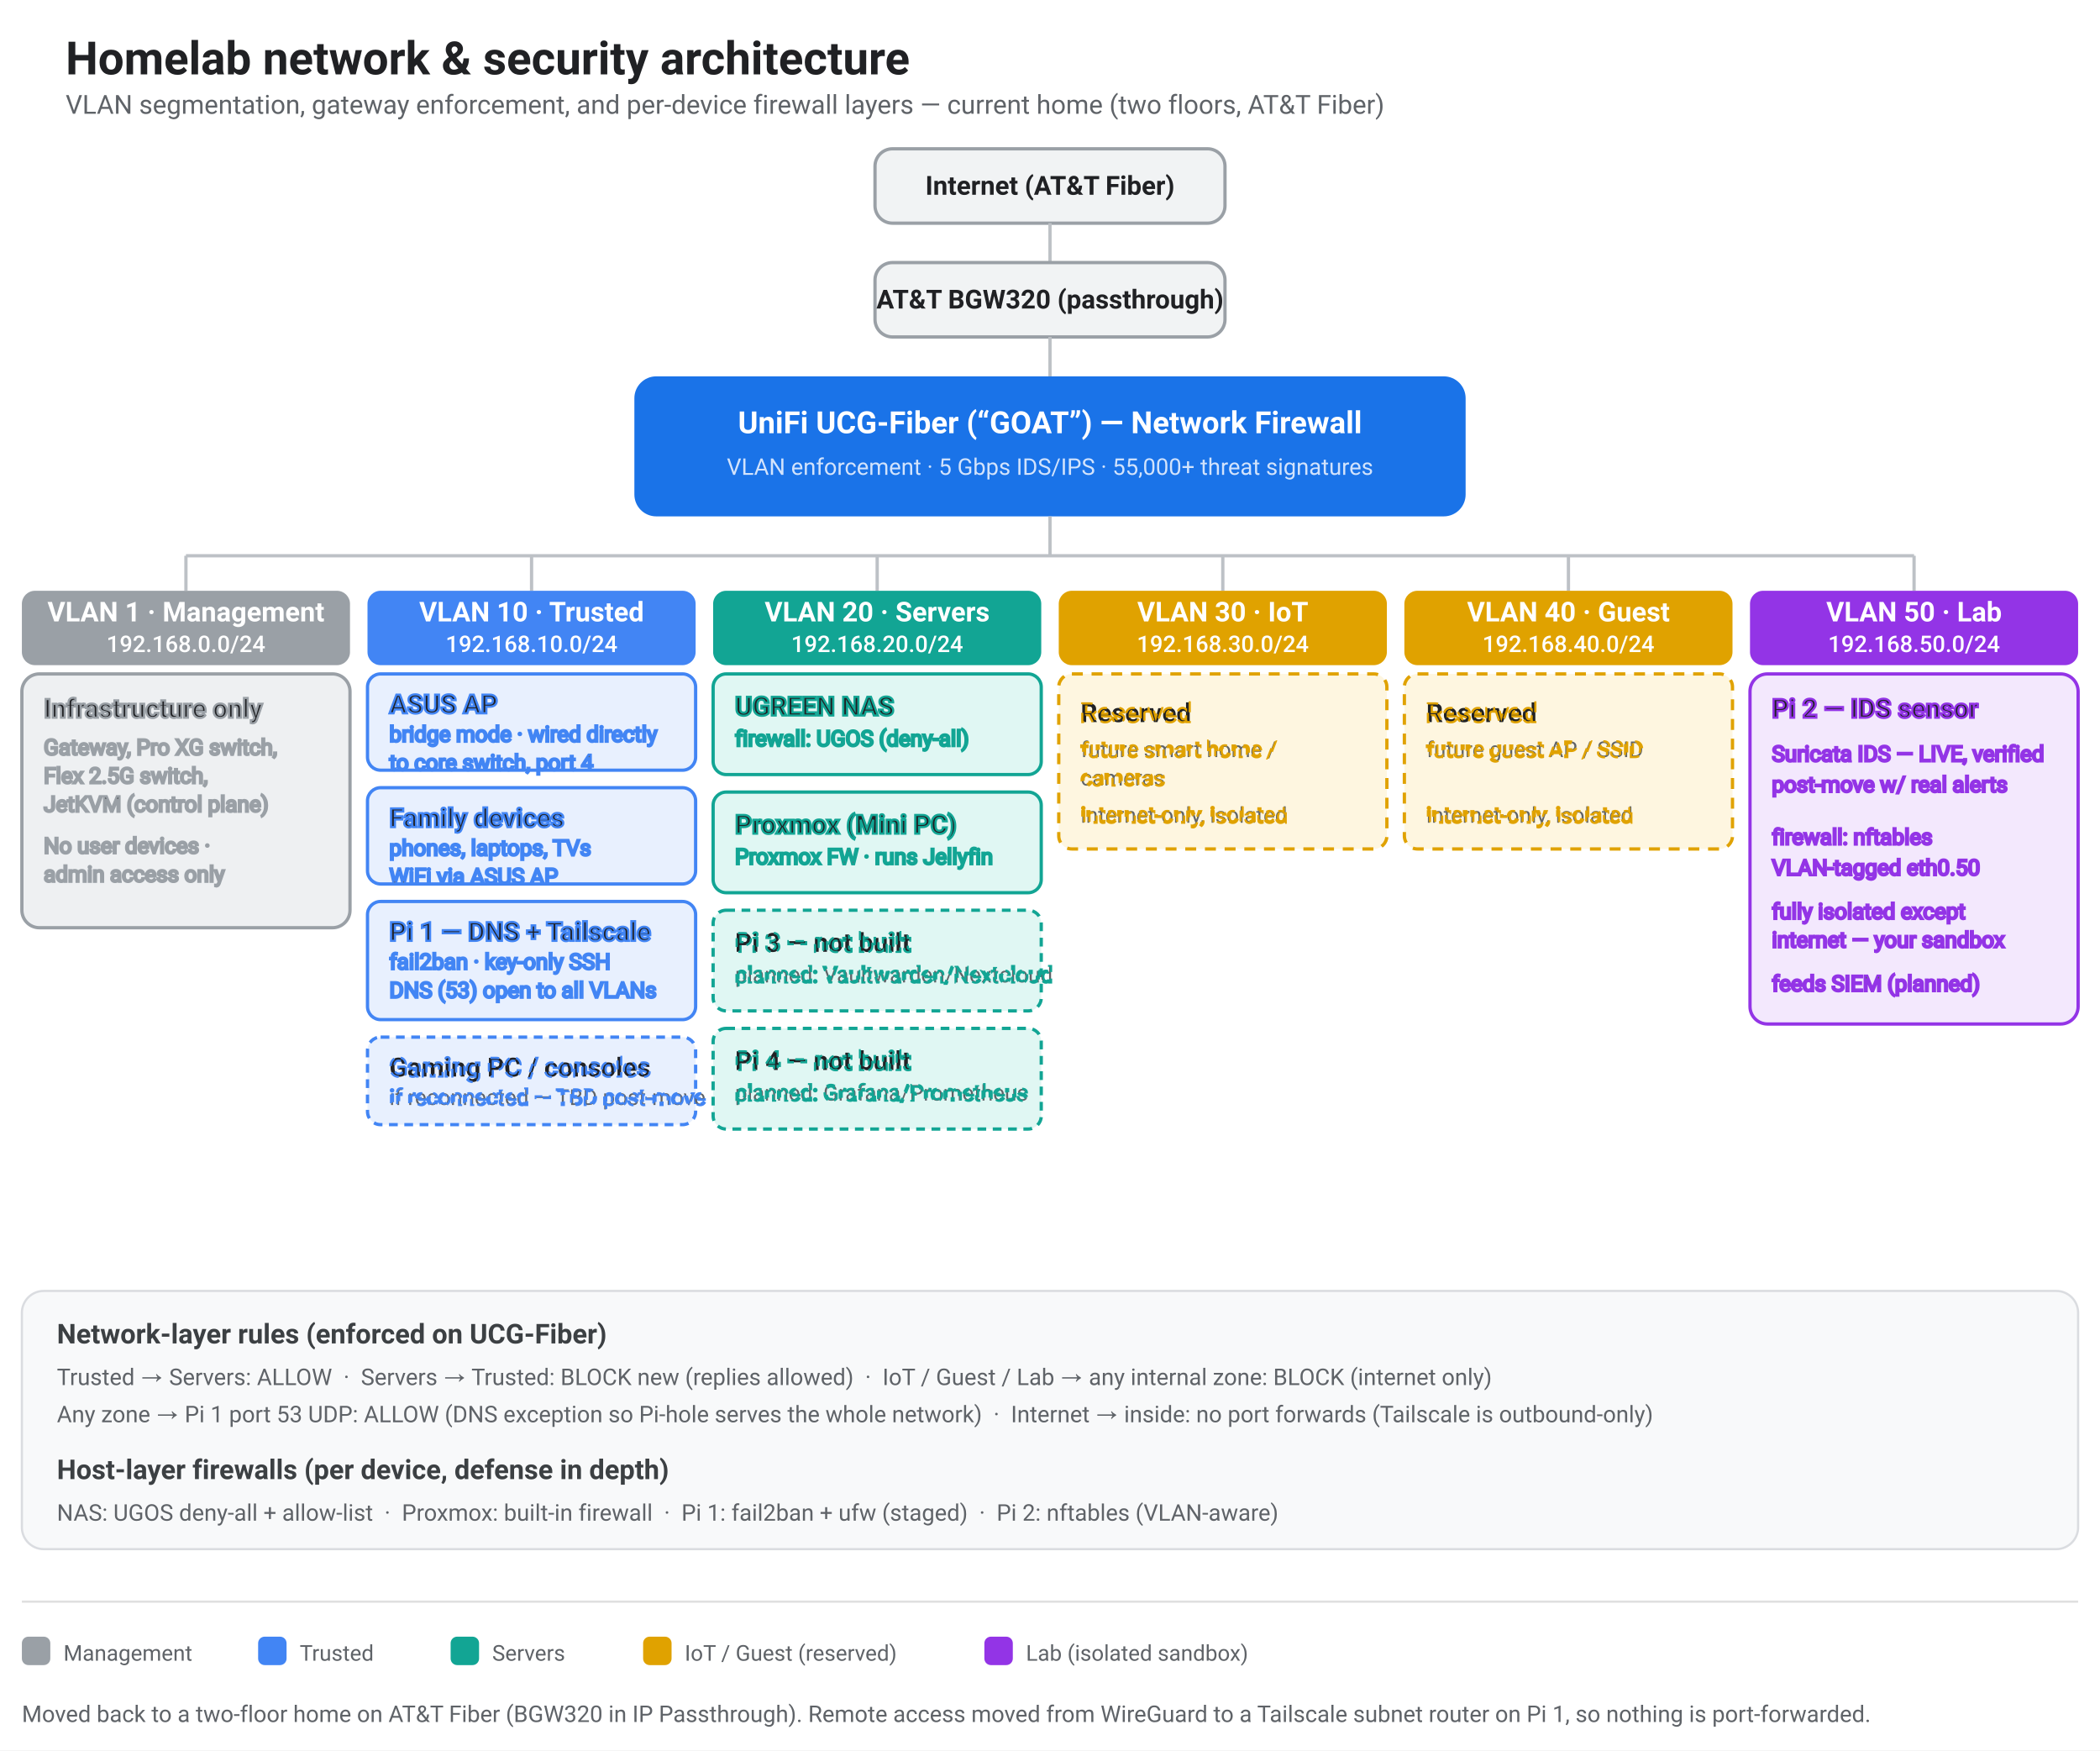
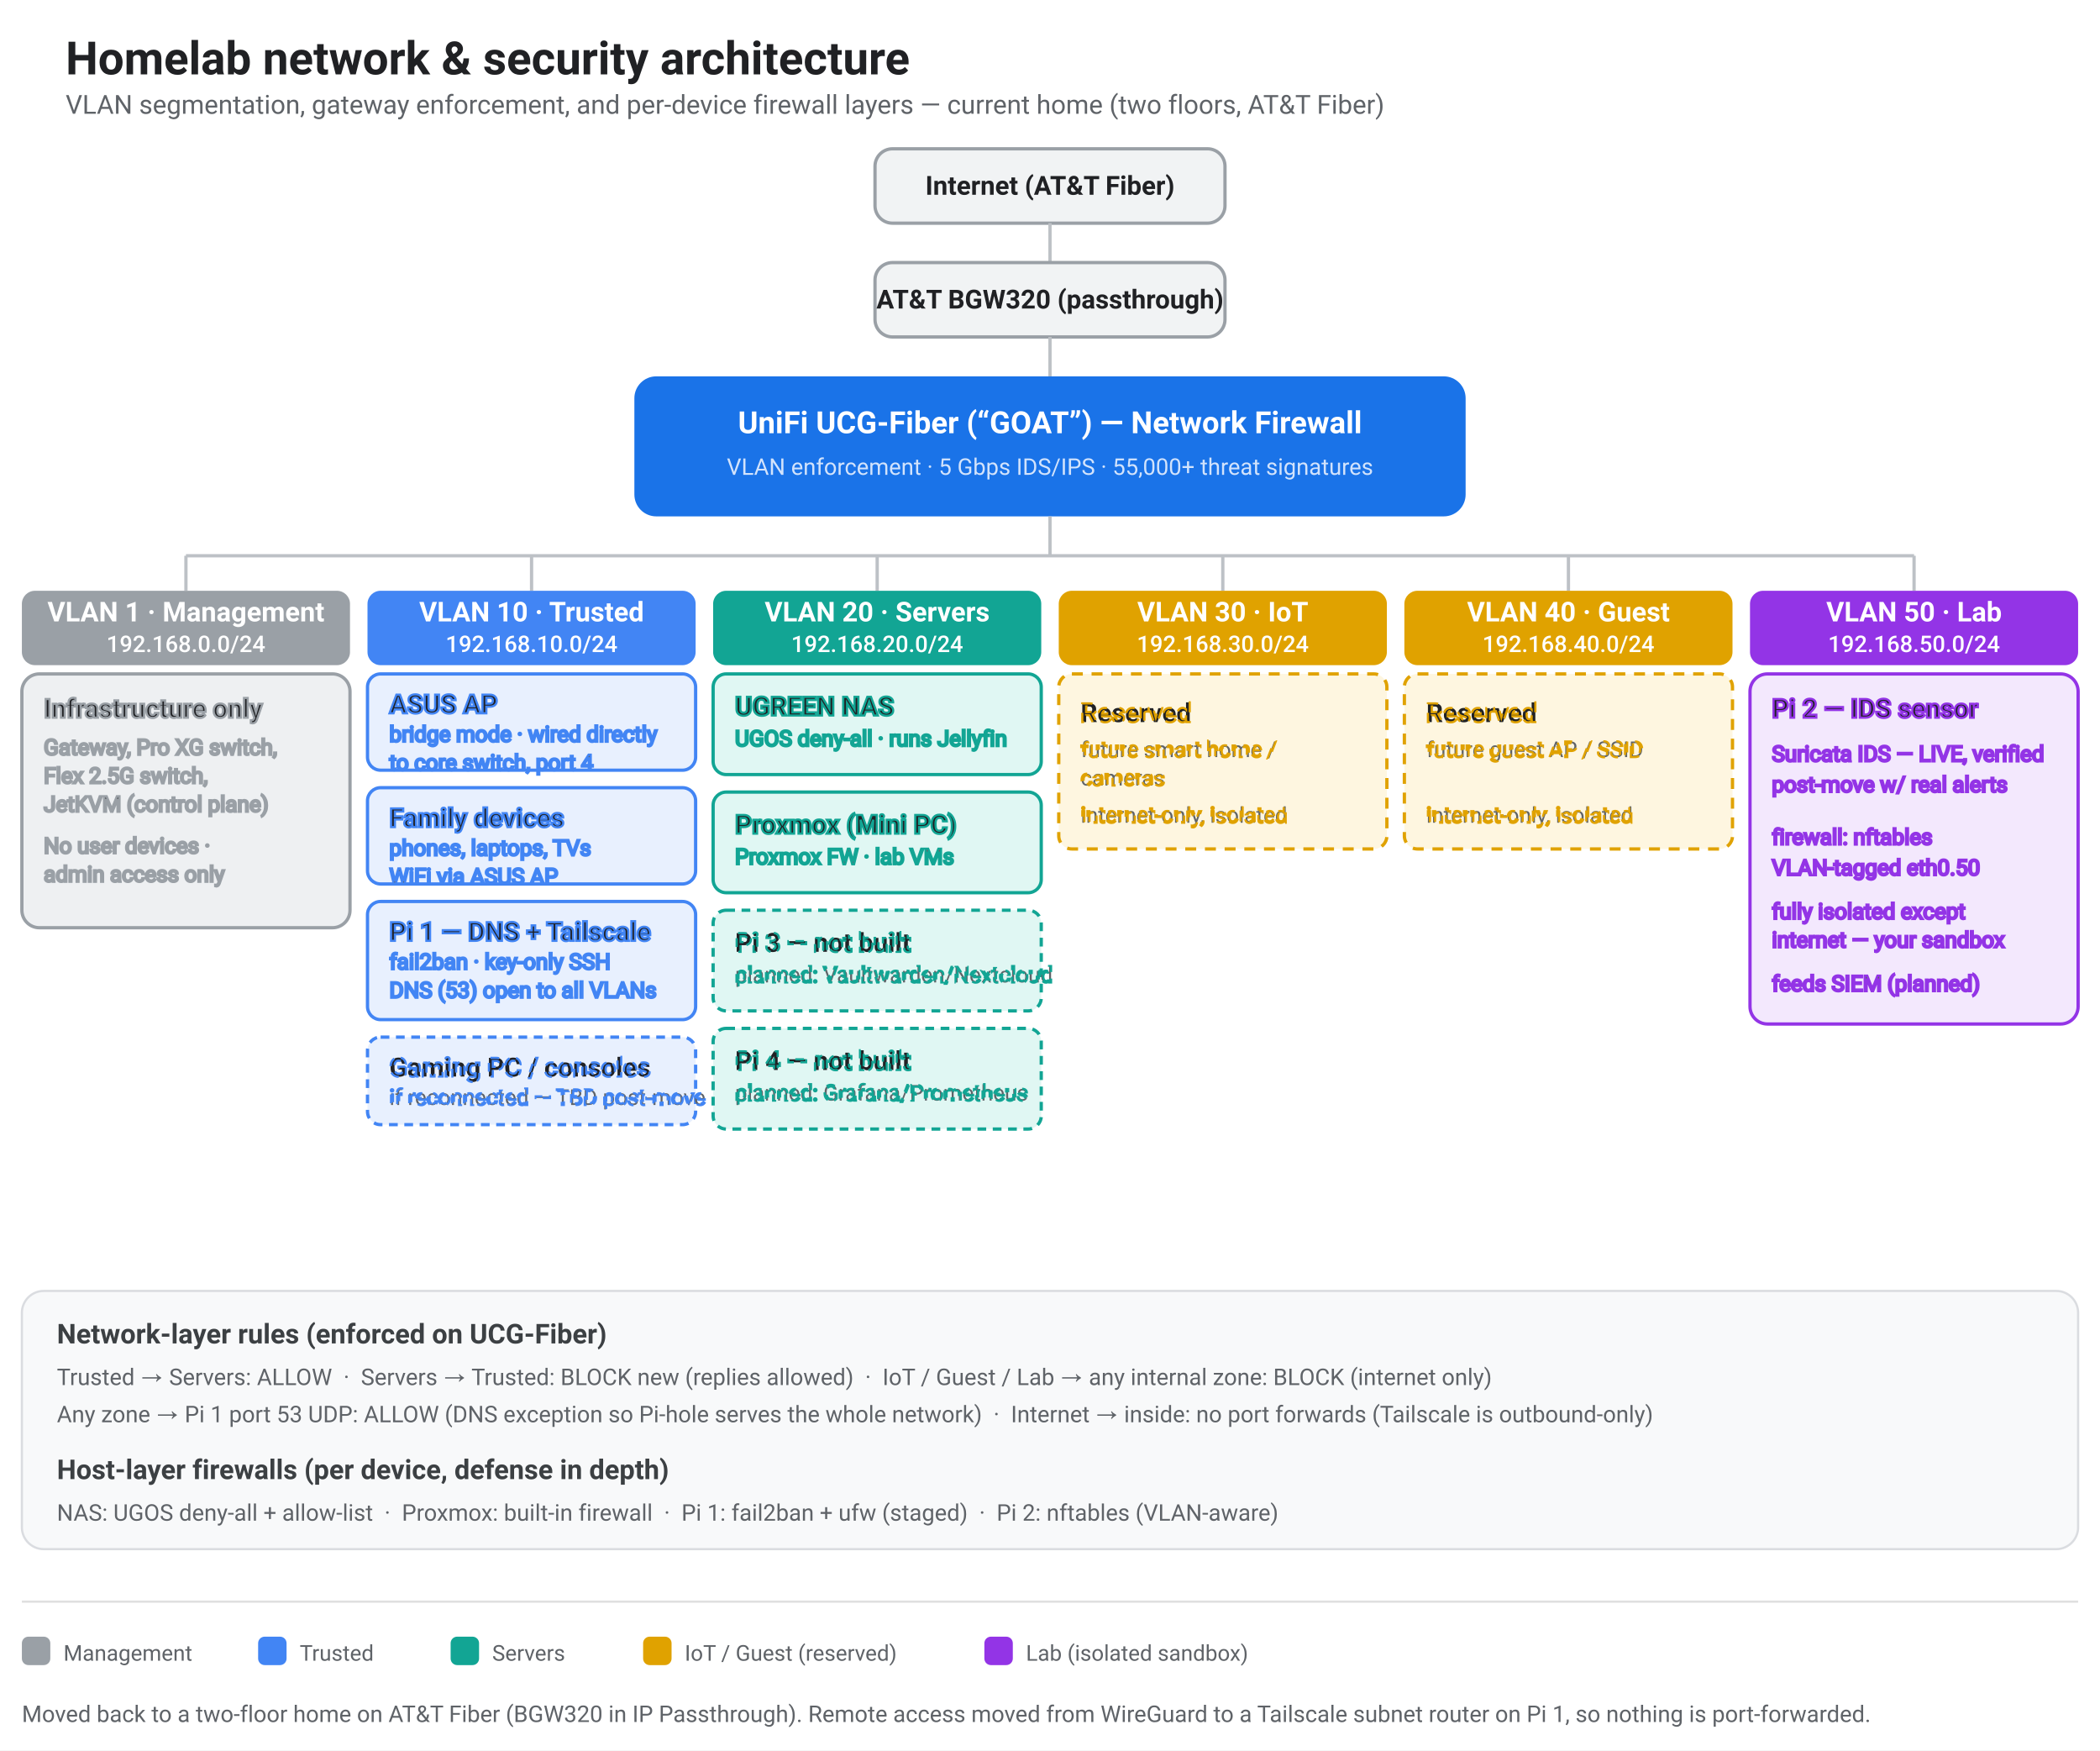
<svg xmlns="http://www.w3.org/2000/svg" viewBox="0 0 960 800" font-family="-apple-system, Segoe UI, Roboto, Helvetica, Arial, sans-serif">
  <style>
    .title   { font-size: 21px; font-weight: 700; fill: #202124; }
    .sub     { font-size: 12px; fill: #5f6368; }
    .colhead { font-size: 12.5px; font-weight: 700; }
    .name    { font-size: 12px; font-weight: 600; fill: #202124; }
    .meta    { font-size: 10px; fill: #5f6368; }
    .gwtitle { font-size: 14px; font-weight: 700; fill: #ffffff; }
    .gwmeta  { font-size: 10.5px; fill: #d2e3fc; }
    .grouptitle { font-size: 12.5px; font-weight: 700; fill: #3c4043; }
    .note    { font-size: 10.5px; fill: #5f6368; }
    .mgmt       { fill: #eef0f2; stroke: #9aa0a6; }
    .trusted    { fill: #e8f0fe; stroke: #4285f4; }
    .servers    { fill: #e0f7f3; stroke: #12a594; }
    .reserved   { fill: #fef6e0; stroke: #e0a200; stroke-dasharray: 5 4; }
    .lab        { fill: #f3e8fd; stroke: #9334e6; }
    .box rect { stroke-width: 1.5; }
    .line { stroke: #bdc1c6; stroke-width: 1.5; }
  </style>
  <rect x="0" y="0" width="960" height="800" fill="#ffffff" />
  <text class="title" x="30" y="34">Homelab network &amp; security architecture</text>
  <text class="sub" x="30" y="52">VLAN segmentation, gateway enforcement, and per-device firewall layers — current home (two floors, AT&amp;T Fiber)</text>
  <rect x="400" y="68" width="160" height="34" rx="8" fill="#f1f3f4" stroke="#9aa0a6" stroke-width="1.5" />
  <text class="name" x="480" y="89" text-anchor="middle">Internet (AT&amp;T Fiber)</text>
  <line class="line" x1="480" y1="102" x2="480" y2="120" />
  <rect x="400" y="120" width="160" height="34" rx="8" fill="#f1f3f4" stroke="#9aa0a6" stroke-width="1.5" />
  <text class="name" x="480" y="141" text-anchor="middle">AT&amp;T BGW320 (passthrough)</text>
  <line class="line" x1="480" y1="154" x2="480" y2="172" />
  <rect x="290" y="172" width="380" height="64" rx="10" fill="#1a73e8" />
  <text class="gwtitle" x="480" y="198" text-anchor="middle">UniFi UCG-Fiber (“GOAT”) — Network Firewall</text>
  <text class="gwmeta" x="480" y="217" text-anchor="middle">VLAN enforcement · 5 Gbps IDS/IPS · 55,000+ threat signatures</text>
  <line class="line" x1="480" y1="236" x2="480" y2="254" />
  <line class="line" x1="85" y1="254" x2="480" y2="254" />
  <line class="line" x1="85" y1="254" x2="85" y2="270" />
  <line class="line" x1="243" y1="254" x2="243" y2="270" />
  <line class="line" x1="401" y1="254" x2="401" y2="270" />
  <line class="line" x1="480" y1="254" x2="875" y2="254" />
  <line class="line" x1="559" y1="254" x2="559" y2="270" />
  <line class="line" x1="717" y1="254" x2="717" y2="270" />
  <line class="line" x1="875" y1="254" x2="875" y2="270" />
  <rect x="10" y="270" width="150" height="34" rx="6" fill="#9aa0a6" />
  <text class="colhead" x="85" y="284" text-anchor="middle" fill="#ffffff">VLAN 1 · Management</text>
  <text class="colhead" x="85" y="298" text-anchor="middle" fill="#ffffff" style="font-size:10.5px;font-weight:500">192.168.0.0/24</text>
  <rect x="168" y="270" width="150" height="34" rx="6" fill="#4285f4" />
  <text class="colhead" x="243" y="284" text-anchor="middle" fill="#ffffff">VLAN 10 · Trusted</text>
  <text class="colhead" x="243" y="298" text-anchor="middle" fill="#ffffff" style="font-size:10.5px;font-weight:500">192.168.10.0/24</text>
  <rect x="326" y="270" width="150" height="34" rx="6" fill="#12a594" />
  <text class="colhead" x="401" y="284" text-anchor="middle" fill="#ffffff">VLAN 20 · Servers</text>
  <text class="colhead" x="401" y="298" text-anchor="middle" fill="#ffffff" style="font-size:10.5px;font-weight:500">192.168.20.0/24</text>
  <rect x="484" y="270" width="150" height="34" rx="6" fill="#e0a200" />
  <text class="colhead" x="559" y="284" text-anchor="middle" fill="#ffffff">VLAN 30 · IoT</text>
  <text class="colhead" x="559" y="298" text-anchor="middle" fill="#ffffff" style="font-size:10.5px;font-weight:500">192.168.30.0/24</text>
  <rect x="642" y="270" width="150" height="34" rx="6" fill="#e0a200" />
  <text class="colhead" x="717" y="284" text-anchor="middle" fill="#ffffff">VLAN 40 · Guest</text>
  <text class="colhead" x="717" y="298" text-anchor="middle" fill="#ffffff" style="font-size:10.5px;font-weight:500">192.168.40.0/24</text>
  <rect x="800" y="270" width="150" height="34" rx="6" fill="#9334e6" />
  <text class="colhead" x="875" y="284" text-anchor="middle" fill="#ffffff">VLAN 50 · Lab</text>
  <text class="colhead" x="875" y="298" text-anchor="middle" fill="#ffffff" style="font-size:10.5px;font-weight:500">192.168.50.0/24</text>
  <g class="box mgmt">
    <rect x="10" y="308" width="150" height="116" rx="8" />
    <text class="name" x="20" y="328">Infrastructure only</text>
    <text class="meta" x="20" y="345">Gateway, Pro XG switch,</text>
    <text class="meta" x="20" y="358">Flex 2.5G switch,</text>
    <text class="meta" x="20" y="371">JetKVM (control plane)</text>
    <text class="meta" x="20" y="390">No user devices ·</text>
    <text class="meta" x="20" y="403">admin access only</text>
  </g>
  <g class="box trusted">
    <rect x="168" y="308" width="150" height="44" rx="6" />
    <text class="name" x="178" y="326">ASUS AP</text>
    <text class="meta" x="178" y="339">bridge mode · wired directly</text>
    <text class="meta" x="178" y="352">to core switch, port 4</text>
  </g>
  <g class="box trusted">
    <rect x="168" y="360" width="150" height="44" rx="6" />
    <text class="name" x="178" y="378">Family devices</text>
    <text class="meta" x="178" y="391">phones, laptops, TVs</text>
    <text class="meta" x="178" y="404">WiFi via ASUS AP</text>
  </g>
  <g class="box trusted">
    <rect x="168" y="412" width="150" height="54" rx="6" />
    <text class="name" x="178" y="430">Pi 1 — DNS + Tailscale</text>
    <text class="meta" x="178" y="443">fail2ban · key-only SSH</text>
    <text class="meta" x="178" y="456">DNS (53) open to all VLANs</text>
  </g>
  <g class="box trusted" stroke-dasharray="4 3">
    <rect x="168" y="474" width="150" height="40" rx="6" />
    <text class="name" x="178" y="492">Gaming PC / consoles</text>
    <text class="meta" x="178" y="505">if reconnected — TBD post-move</text>
  </g>
  <g class="box servers">
    <rect x="326" y="308" width="150" height="46" rx="6" />
    <text class="name" x="336" y="327">UGREEN NAS</text>
-     <text class="meta" x="336" y="341">firewall: UGOS (deny-all)</text>
+     <text class="meta" x="336" y="341">UGOS deny-all · runs Jellyfin</text>
  </g>
  <g class="box servers">
    <rect x="326" y="362" width="150" height="46" rx="6" />
    <text class="name" x="336" y="381">Proxmox (Mini PC)</text>
-     <text class="meta" x="336" y="395">Proxmox FW · runs Jellyfin</text>
+     <text class="meta" x="336" y="395">Proxmox FW · lab VMs</text>
  </g>
  <g class="box servers" stroke-dasharray="4 3">
    <rect x="326" y="416" width="150" height="46" rx="6" />
    <text class="name" x="336" y="435">Pi 3 — not built</text>
    <text class="meta" x="336" y="449">planned: Vaultwarden/Nextcloud</text>
  </g>
  <g class="box servers" stroke-dasharray="4 3">
    <rect x="326" y="470" width="150" height="46" rx="6" />
    <text class="name" x="336" y="489">Pi 4 — not built</text>
    <text class="meta" x="336" y="503">planned: Grafana/Prometheus</text>
  </g>
  <g class="box reserved">
    <rect x="484" y="308" width="150" height="80" rx="6" />
    <text class="name" x="494" y="330">Reserved</text>
    <text class="meta" x="494" y="346">future smart home /</text>
    <text class="meta" x="494" y="359">cameras</text>
    <text class="meta" x="494" y="376">internet-only, isolated</text>
  </g>
  <g class="box reserved">
    <rect x="642" y="308" width="150" height="80" rx="6" />
    <text class="name" x="652" y="330">Reserved</text>
    <text class="meta" x="652" y="346">future guest AP / SSID</text>
    <text class="meta" x="652" y="376">internet-only, isolated</text>
  </g>
  <g class="box lab">
    <rect x="800" y="308" width="150" height="160" rx="8" />
    <text class="name" x="810" y="328">Pi 2 — IDS sensor</text>
    <text class="meta" x="810" y="348">Suricata IDS — LIVE, verified</text>
    <text class="meta" x="810" y="362">post-move w/ real alerts</text>
    <text class="meta" x="810" y="386">firewall: nftables</text>
    <text class="meta" x="810" y="400">VLAN-tagged eth0.50</text>
    <text class="meta" x="810" y="420">fully isolated except</text>
    <text class="meta" x="810" y="433">internet — your sandbox</text>
    <text class="meta" x="810" y="453">feeds SIEM (planned)</text>
  </g>
  <rect x="10" y="590" width="940" height="118" rx="10" fill="#f8f9fa" stroke="#dadce0" stroke-width="1" />
  <text class="grouptitle" x="26" y="614">Network-layer rules (enforced on UCG-Fiber)</text>
  <text class="note" x="26" y="633">Trusted → Servers: ALLOW  ·  Servers → Trusted: BLOCK new (replies allowed)  ·  IoT / Guest / Lab → any internal zone: BLOCK (internet only)</text>
  <text class="note" x="26" y="650">Any zone → Pi 1 port 53 UDP: ALLOW (DNS exception so Pi-hole serves the whole network)  ·  Internet → inside: no port forwards (Tailscale is outbound-only)</text>
  <text class="grouptitle" x="26" y="676">Host-layer firewalls (per device, defense in depth)</text>
  <text class="note" x="26" y="695">NAS: UGOS deny-all + allow-list  ·  Proxmox: built-in firewall  ·  Pi 1: fail2ban + ufw (staged)  ·  Pi 2: nftables (VLAN-aware)</text>
  <line x1="10" y1="732" x2="950" y2="732" stroke="#e0e0e0" stroke-width="1" />
  <rect x="10" y="748" width="13" height="13" rx="3" fill="#9aa0a6" />
  <text class="meta" x="29" y="759">Management</text>
  <rect x="118" y="748" width="13" height="13" rx="3" fill="#4285f4" />
  <text class="meta" x="137" y="759">Trusted</text>
  <rect x="206" y="748" width="13" height="13" rx="3" fill="#12a594" />
  <text class="meta" x="225" y="759">Servers</text>
  <rect x="294" y="748" width="13" height="13" rx="3" fill="#e0a200" />
  <text class="meta" x="313" y="759">IoT / Guest (reserved)</text>
  <rect x="450" y="748" width="13" height="13" rx="3" fill="#9334e6" />
  <text class="meta" x="469" y="759">Lab (isolated sandbox)</text>
  <text class="note" x="10" y="787">Moved back to a two-floor home on AT&amp;T Fiber (BGW320 in IP Passthrough). Remote access moved from WireGuard to a Tailscale subnet router on Pi 1, so nothing is port-forwarded.</text>
</svg>
